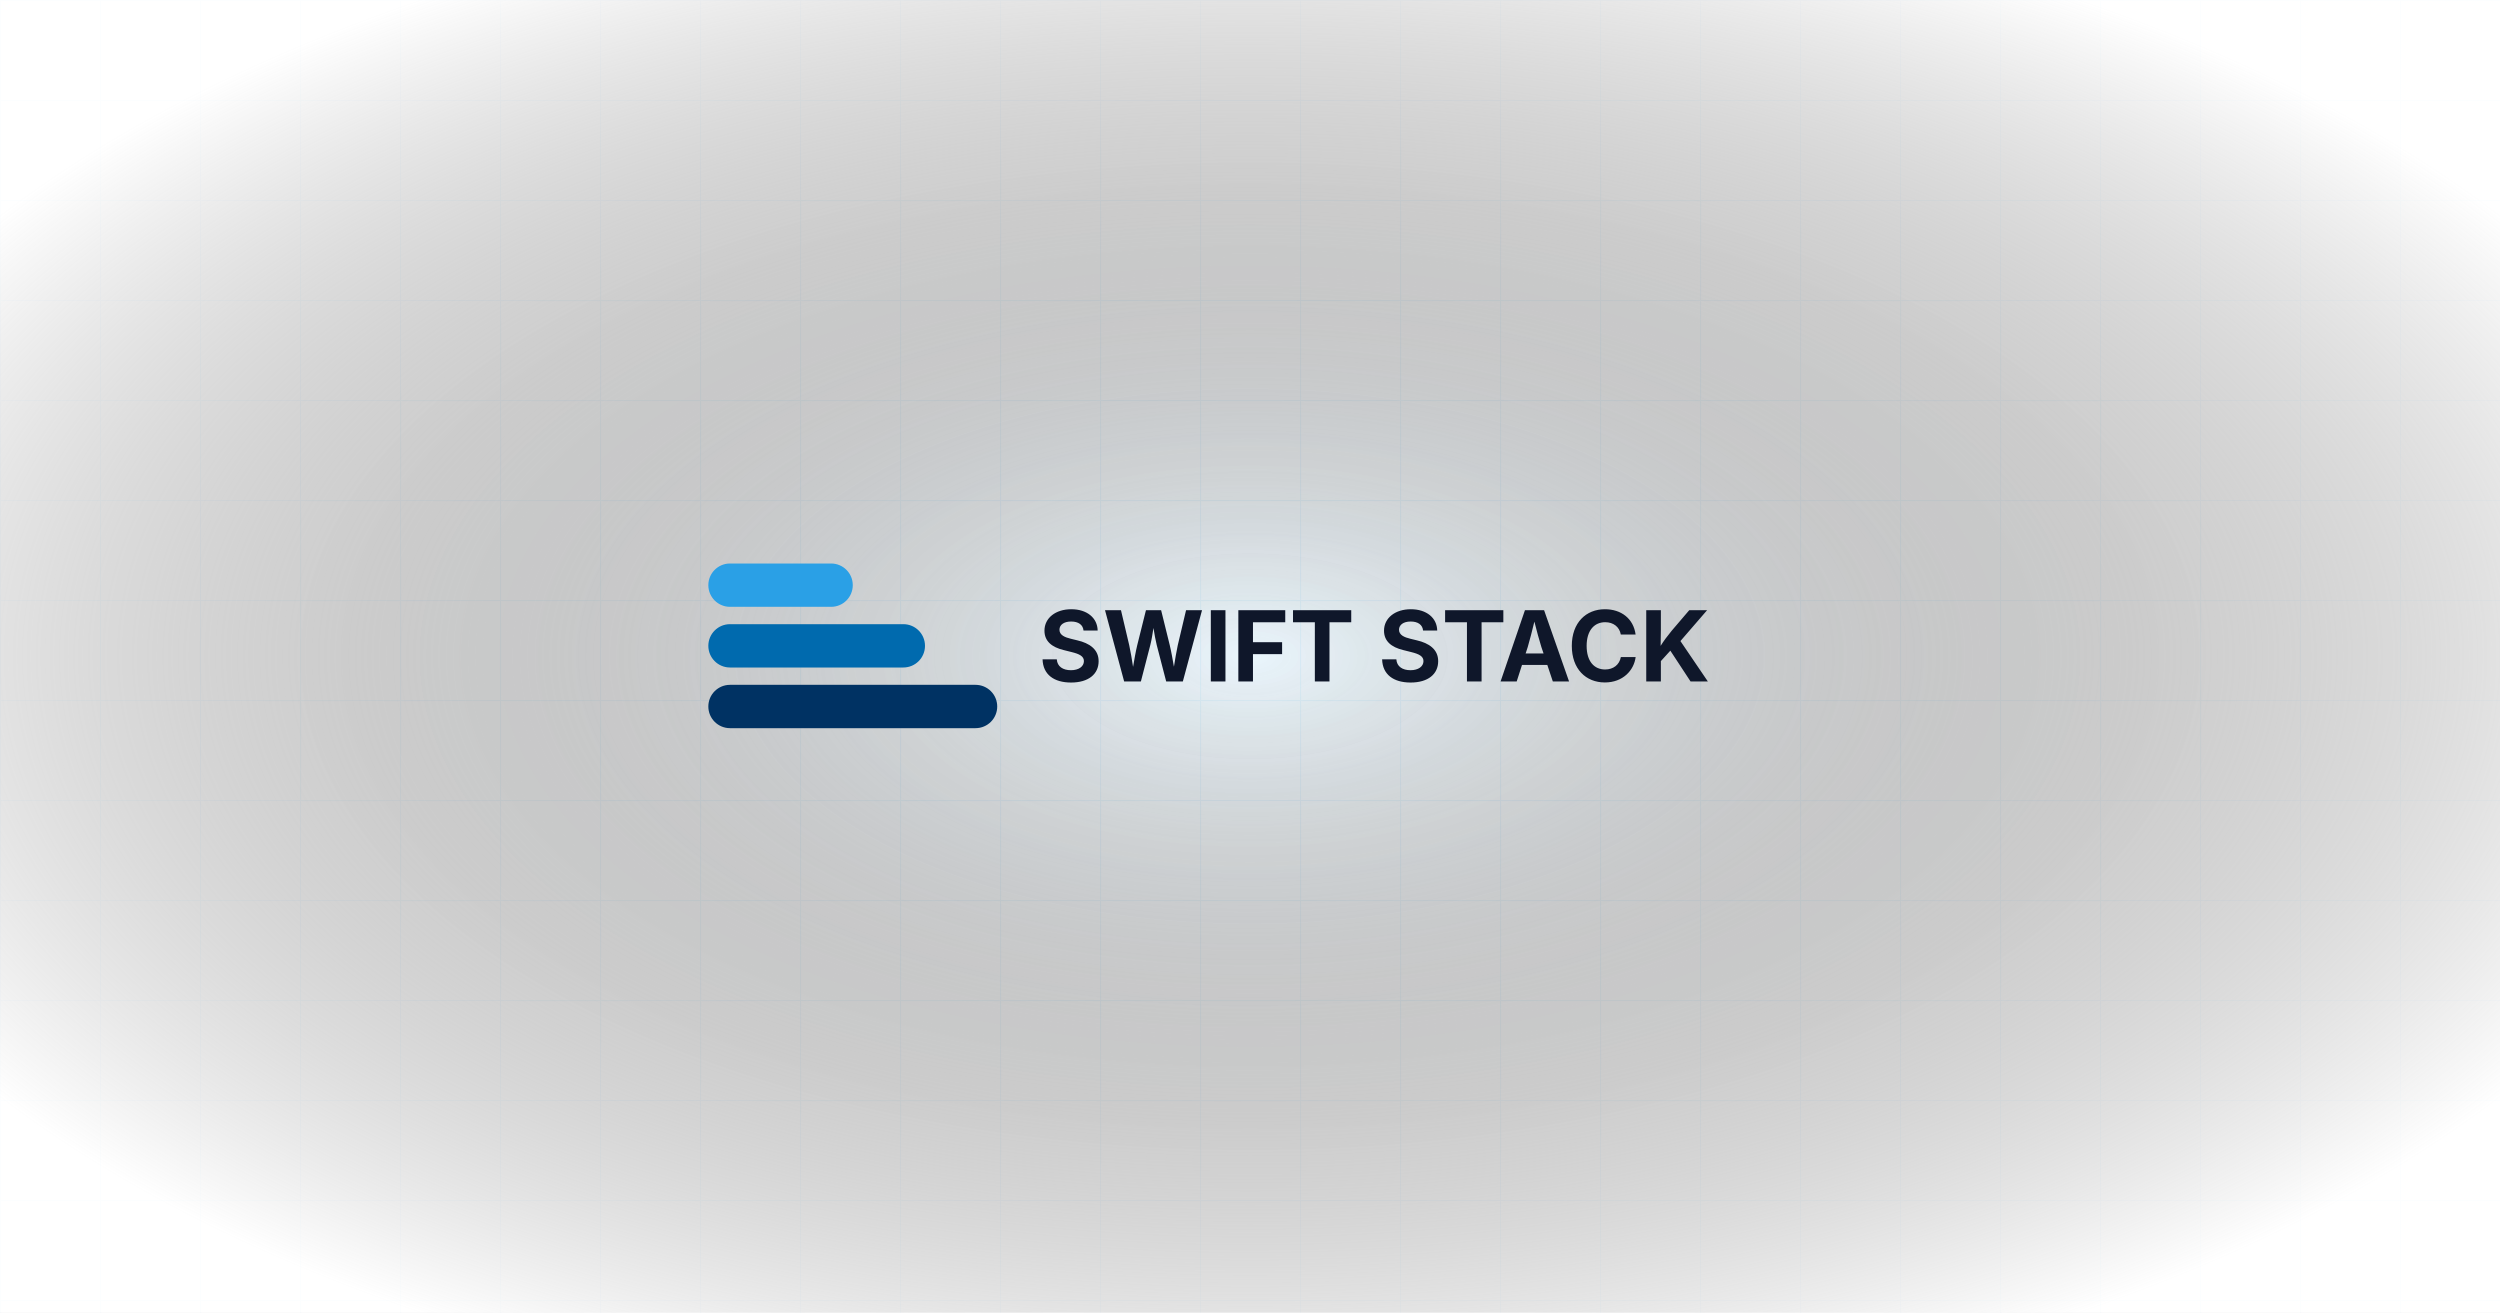
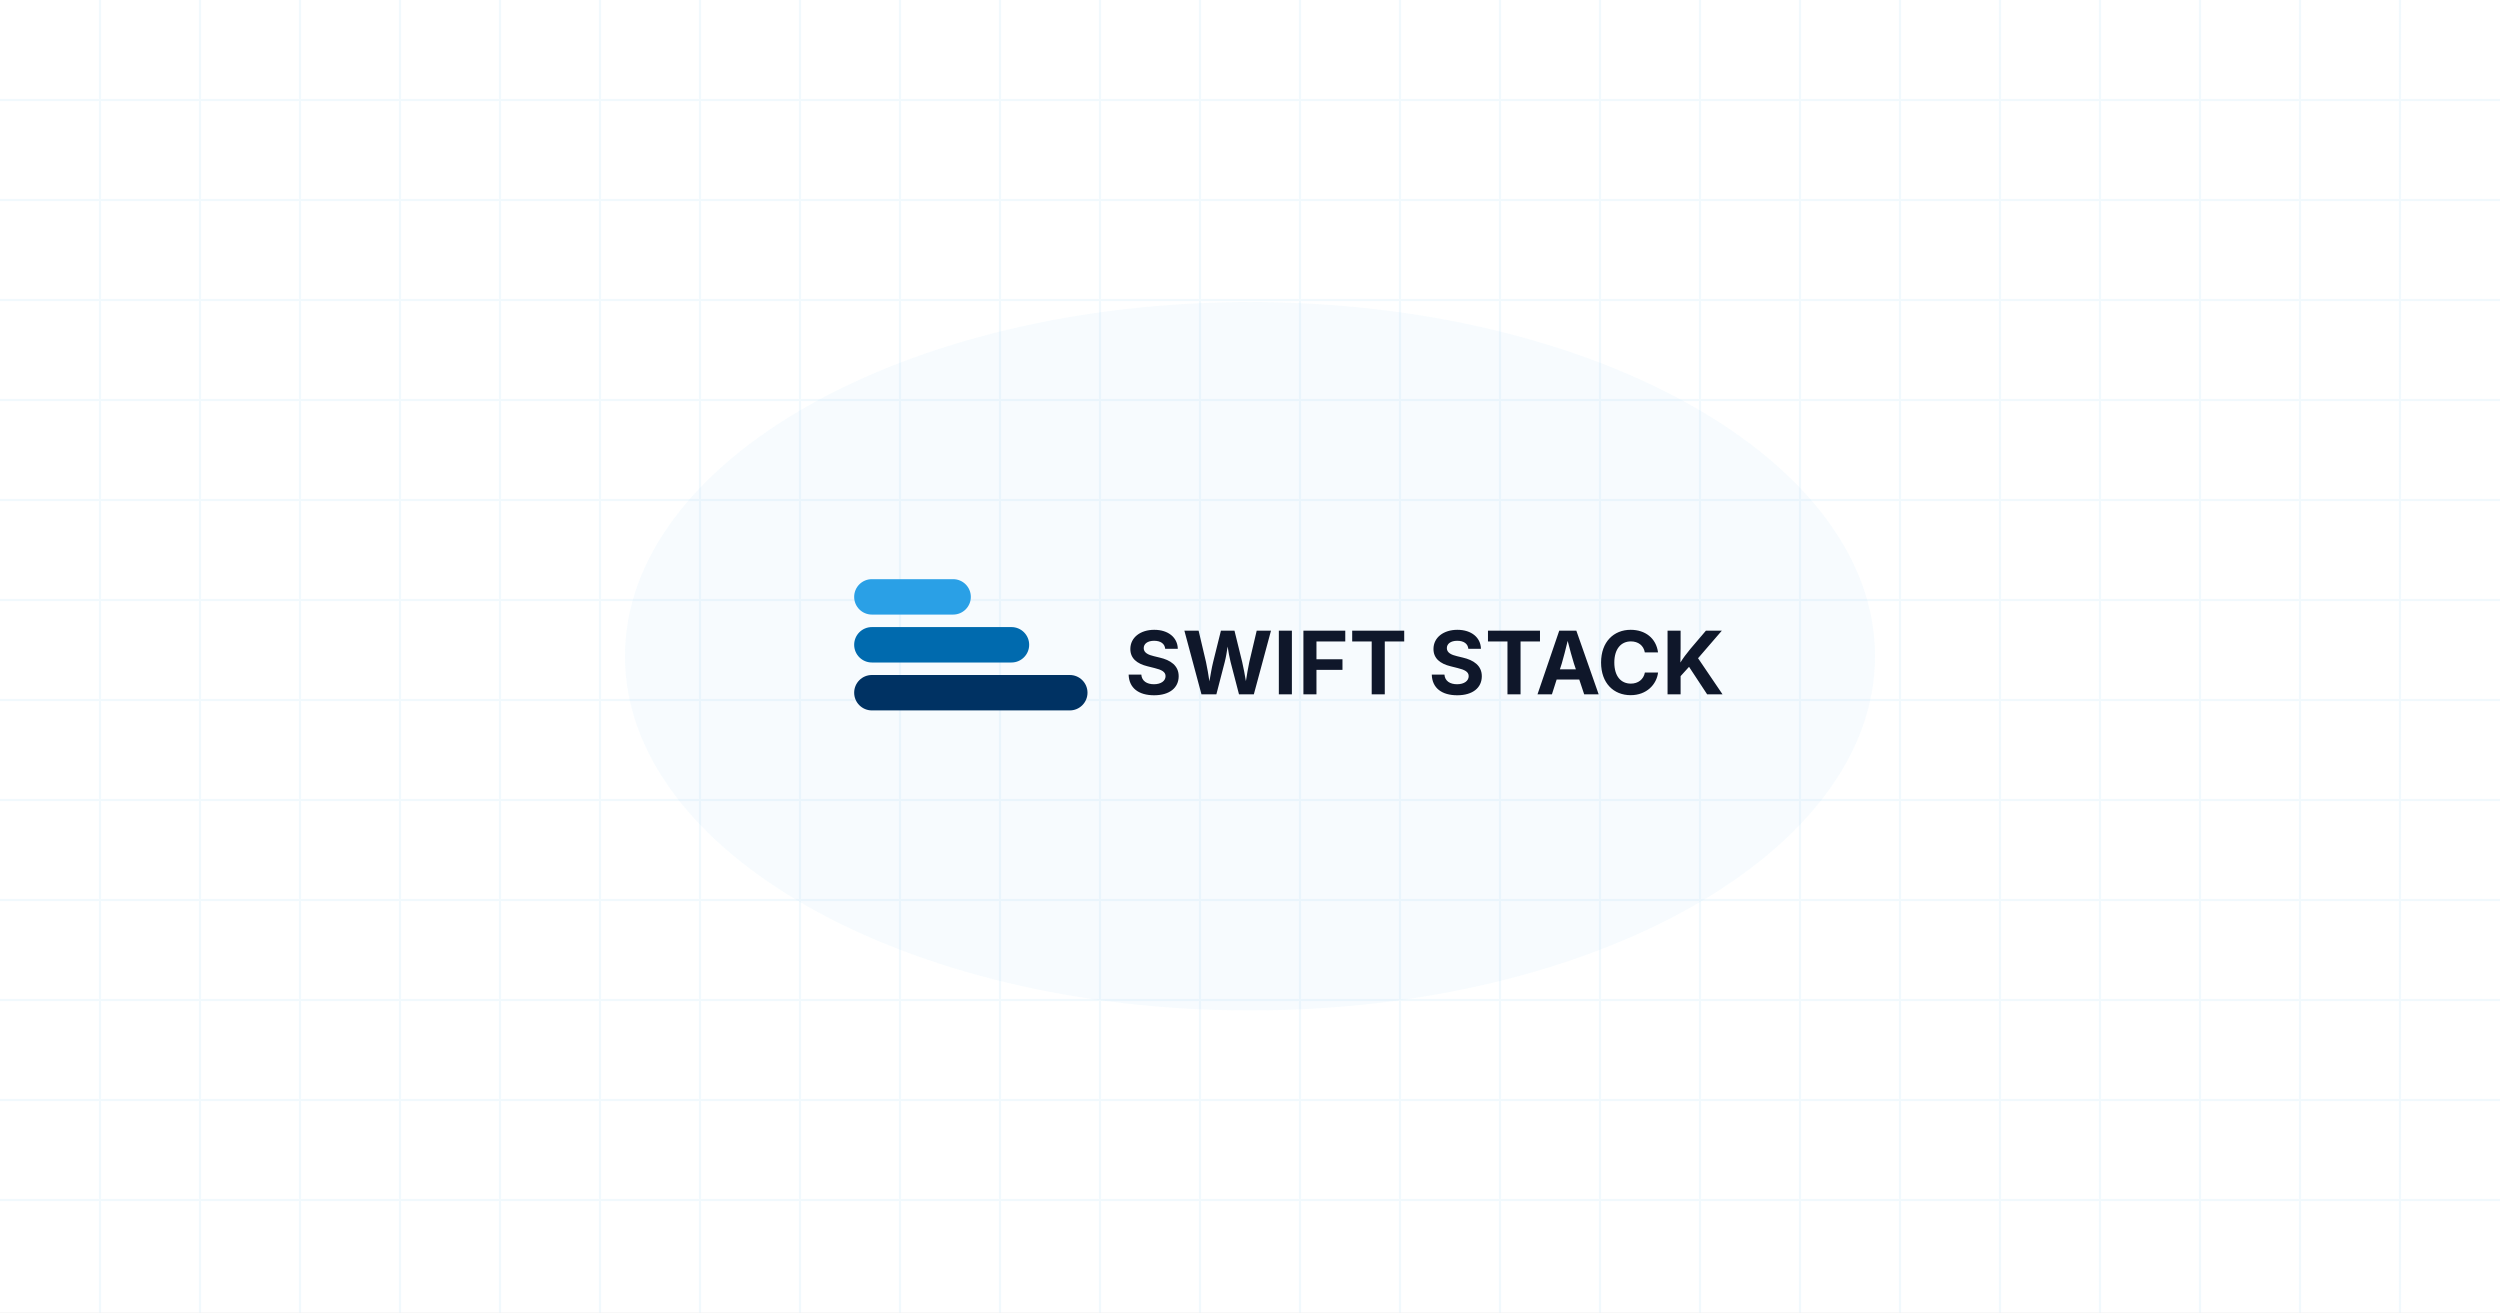
<svg xmlns="http://www.w3.org/2000/svg" width="1200" height="630" viewBox="0 0 1200 630">
-   <rect width="1200" height="630" fill="#FFFFFF" />
-   <defs>
-     <pattern id="grid" width="48" height="48" patternUnits="userSpaceOnUse">
-       <path d="M 48 0 L 0 0 0 48" fill="none" stroke="rgba(42, 160, 230, 0.07)" stroke-width="1" />
-     </pattern>
-     <radialGradient id="glow" cx="50%" cy="50%" r="40%">
-       <stop offset="0%" stop-color="rgba(42, 160, 230, 0.1)" />
-       <stop offset="100%" stop-color="transparent" />
-     </radialGradient>
-     <radialGradient id="fade" cx="50%" cy="50%" r="60%">
-       <stop offset="0%" stop-color="transparent" />
-       <stop offset="100%" stop-color="rgba(255,255,255,0.8)" />
-     </radialGradient>
-   </defs>
-   <rect width="1200" height="630" fill="url(#grid)" />
-   <rect width="1200" height="630" fill="url(#glow)" />
-   <rect width="1200" height="630" fill="url(#fade)" />
-   <svg x="340" y="260" width="520" height="100" viewBox="0 0 420 80">
-     <svg x="0" y="8" width="112" height="64" viewBox="0 0 200 114">
-       <rect x="0" y="0" width="100" height="30" rx="15" fill="#2AA0E6" />
-       <rect x="0" y="42" width="150" height="30" rx="15" fill="#006AAE" />
-       <rect x="0" y="84" width="200" height="30" rx="15" fill="#003263" />
-     </svg>
-     <text x="128" y="40" font-family="system-ui, -apple-system, 'Segoe UI', sans-serif" font-weight="700" font-size="38" fill="#0F172A" dominant-baseline="central">SWIFT STACK</text>
-   </svg>
+   <rect x="0" y="0" width="1200" height="630" fill="#FFFFFF" />
+   <g stroke="#2AA0E6" stroke-width="1" opacity="0.07">
+     <line x1="48" y1="0" x2="48" y2="630" />
+     <line x1="96" y1="0" x2="96" y2="630" />
+     <line x1="144" y1="0" x2="144" y2="630" />
+     <line x1="192" y1="0" x2="192" y2="630" />
+     <line x1="240" y1="0" x2="240" y2="630" />
+     <line x1="288" y1="0" x2="288" y2="630" />
+     <line x1="336" y1="0" x2="336" y2="630" />
+     <line x1="384" y1="0" x2="384" y2="630" />
+     <line x1="432" y1="0" x2="432" y2="630" />
+     <line x1="480" y1="0" x2="480" y2="630" />
+     <line x1="528" y1="0" x2="528" y2="630" />
+     <line x1="576" y1="0" x2="576" y2="630" />
+     <line x1="624" y1="0" x2="624" y2="630" />
+     <line x1="672" y1="0" x2="672" y2="630" />
+     <line x1="720" y1="0" x2="720" y2="630" />
+     <line x1="768" y1="0" x2="768" y2="630" />
+     <line x1="816" y1="0" x2="816" y2="630" />
+     <line x1="864" y1="0" x2="864" y2="630" />
+     <line x1="912" y1="0" x2="912" y2="630" />
+     <line x1="960" y1="0" x2="960" y2="630" />
+     <line x1="1008" y1="0" x2="1008" y2="630" />
+     <line x1="1056" y1="0" x2="1056" y2="630" />
+     <line x1="1104" y1="0" x2="1104" y2="630" />
+     <line x1="1152" y1="0" x2="1152" y2="630" />
+     <line x1="0" y1="48" x2="1200" y2="48" />
+     <line x1="0" y1="96" x2="1200" y2="96" />
+     <line x1="0" y1="144" x2="1200" y2="144" />
+     <line x1="0" y1="192" x2="1200" y2="192" />
+     <line x1="0" y1="240" x2="1200" y2="240" />
+     <line x1="0" y1="288" x2="1200" y2="288" />
+     <line x1="0" y1="336" x2="1200" y2="336" />
+     <line x1="0" y1="384" x2="1200" y2="384" />
+     <line x1="0" y1="432" x2="1200" y2="432" />
+     <line x1="0" y1="480" x2="1200" y2="480" />
+     <line x1="0" y1="528" x2="1200" y2="528" />
+     <line x1="0" y1="576" x2="1200" y2="576" />
+   </g>
+   <ellipse cx="600" cy="315" rx="300" ry="170" fill="#2AA0E6" opacity="0.04" />
+   <rect x="410" y="278" width="56" height="17" rx="8.5" fill="#2AA0E6" />
+   <rect x="410" y="301" width="84" height="17" rx="8.5" fill="#006AAE" />
+   <rect x="410" y="324" width="112" height="17" rx="8.5" fill="#003263" />
+   <text x="540" y="318" font-family="system-ui, -apple-system, sans-serif" font-weight="700" font-size="42" fill="#0F172A" dominant-baseline="central">SWIFT STACK</text>
</svg>
